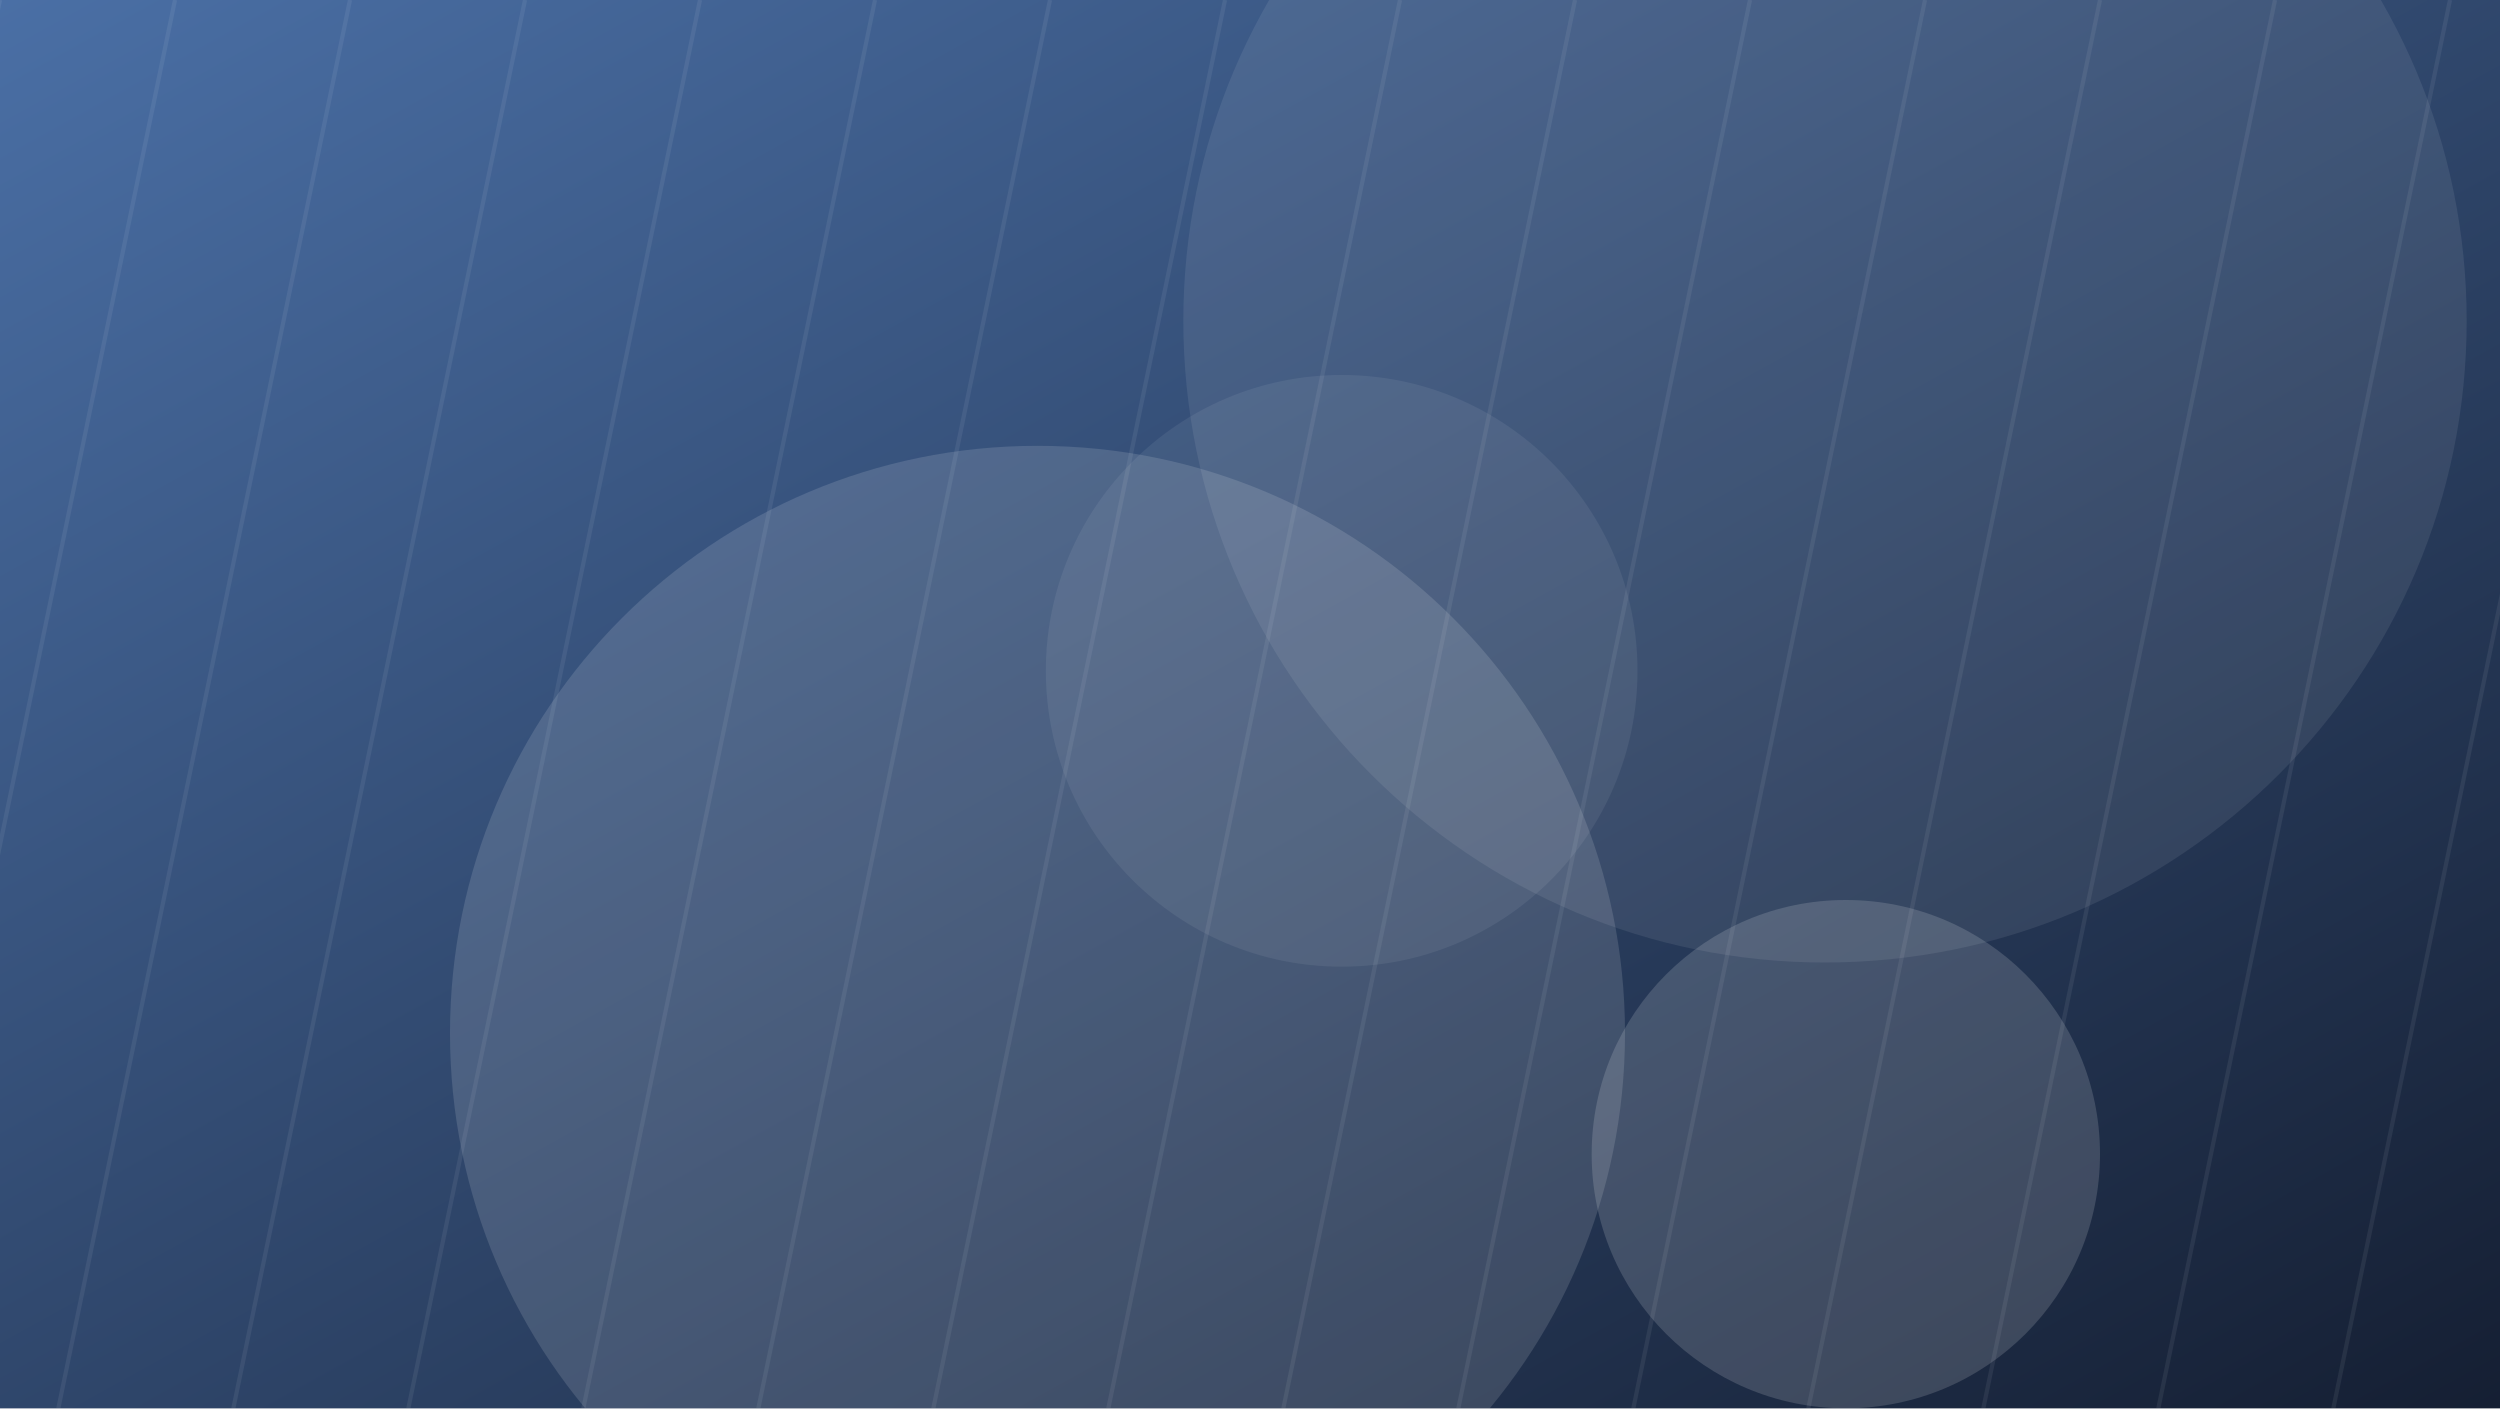
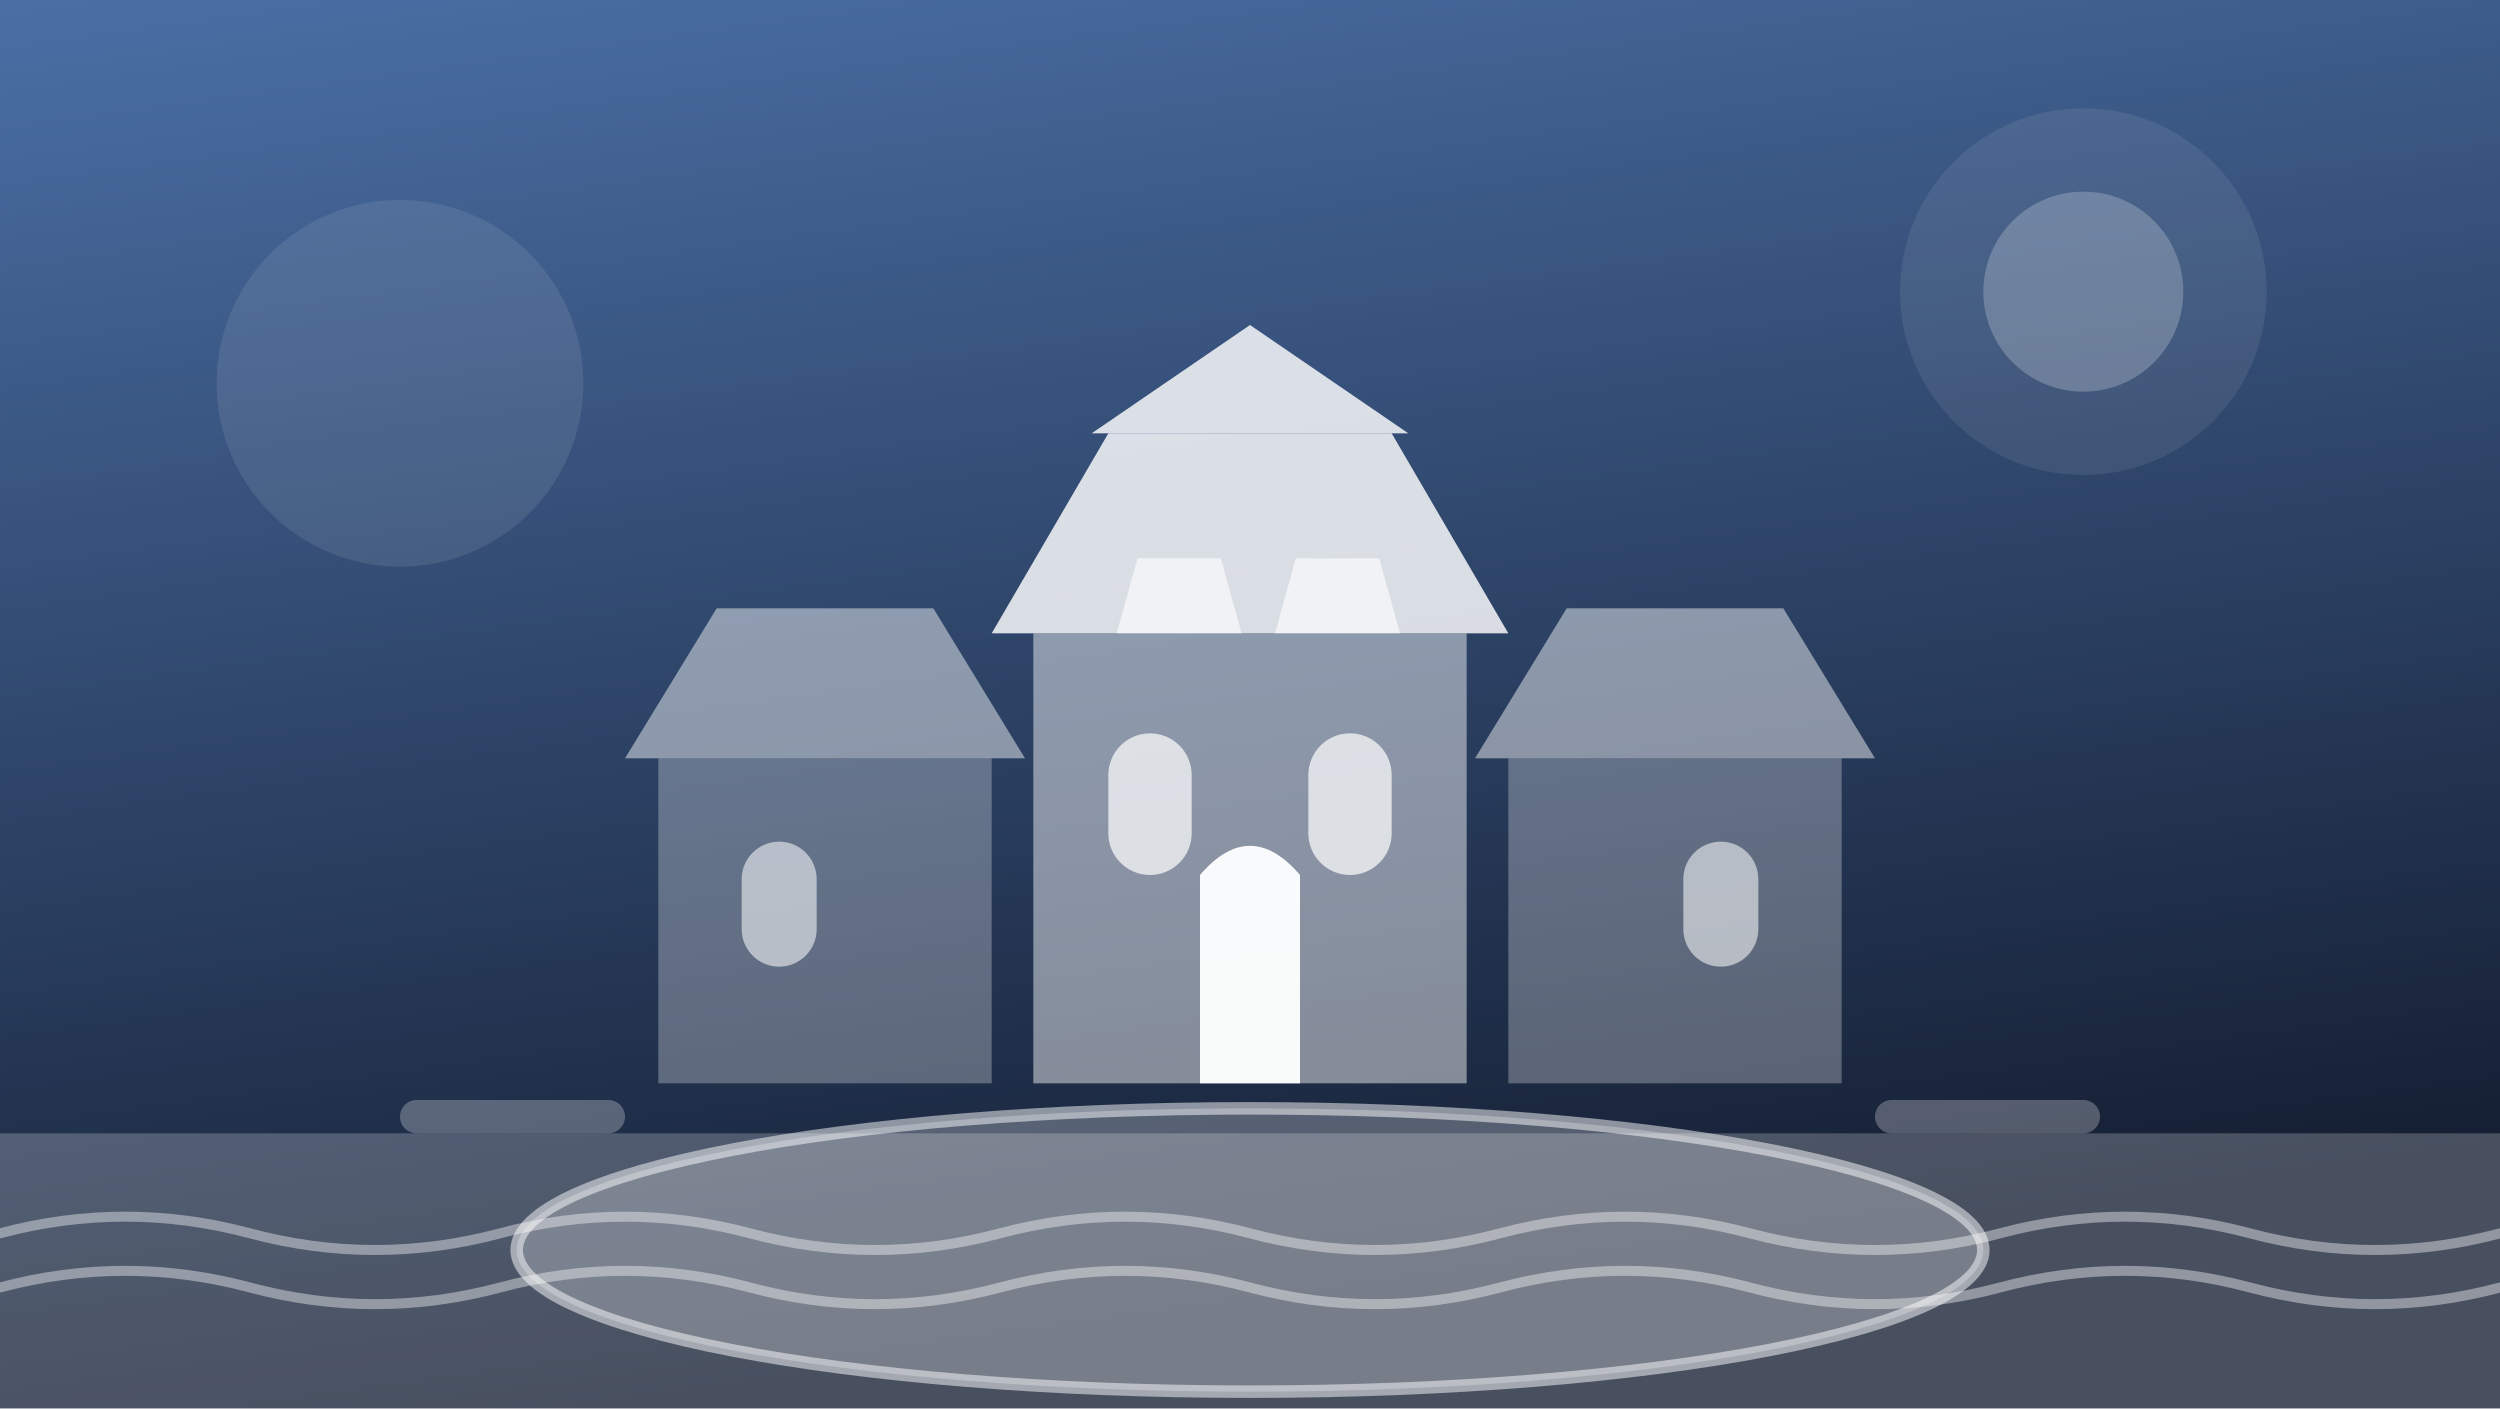
<svg xmlns="http://www.w3.org/2000/svg" viewBox="0 0 600 338" width="600" height="338" role="img" aria-hidden="true">
  <defs>
-     <linearGradient id="g" x1="0" y1="0" x2="1" y2="1">
+     <linearGradient id="bg" x1="0" y1="0" x2=".25" y2="1">
      <stop offset="0" stop-color="#4a6fa5" />
      <stop offset="1" stop-color="#151f33" />
    </linearGradient>
-     <clipPath id="c">
+     <clipPath id="cp">
      <rect width="600" height="338" />
    </clipPath>
  </defs>
-   <g clip-path="url(#c)">
-     <rect width="600" height="338" fill="url(#g)" />
-     <line x1="0" y1="0" x2="-70" y2="338" stroke="#fff" stroke-opacity=".07" stroke-width="1" />
-     <line x1="42" y1="0" x2="-28" y2="338" stroke="#fff" stroke-opacity=".07" stroke-width="1" />
-     <line x1="84" y1="0" x2="14" y2="338" stroke="#fff" stroke-opacity=".07" stroke-width="1" />
-     <line x1="126" y1="0" x2="56" y2="338" stroke="#fff" stroke-opacity=".07" stroke-width="1" />
-     <line x1="168" y1="0" x2="98" y2="338" stroke="#fff" stroke-opacity=".07" stroke-width="1" />
-     <line x1="210" y1="0" x2="140" y2="338" stroke="#fff" stroke-opacity=".07" stroke-width="1" />
-     <line x1="252" y1="0" x2="182" y2="338" stroke="#fff" stroke-opacity=".07" stroke-width="1" />
-     <line x1="294" y1="0" x2="224" y2="338" stroke="#fff" stroke-opacity=".07" stroke-width="1" />
-     <line x1="336" y1="0" x2="266" y2="338" stroke="#fff" stroke-opacity=".07" stroke-width="1" />
-     <line x1="378" y1="0" x2="308" y2="338" stroke="#fff" stroke-opacity=".07" stroke-width="1" />
-     <line x1="420" y1="0" x2="350" y2="338" stroke="#fff" stroke-opacity=".07" stroke-width="1" />
-     <line x1="462" y1="0" x2="392" y2="338" stroke="#fff" stroke-opacity=".07" stroke-width="1" />
-     <line x1="504" y1="0" x2="434" y2="338" stroke="#fff" stroke-opacity=".07" stroke-width="1" />
-     <line x1="546" y1="0" x2="476" y2="338" stroke="#fff" stroke-opacity=".07" stroke-width="1" />
-     <line x1="588" y1="0" x2="518" y2="338" stroke="#fff" stroke-opacity=".07" stroke-width="1" />
-     <line x1="630" y1="0" x2="560" y2="338" stroke="#fff" stroke-opacity=".07" stroke-width="1" />
-     <line x1="672" y1="0" x2="602" y2="338" stroke="#fff" stroke-opacity=".07" stroke-width="1" />
-     <line x1="714" y1="0" x2="644" y2="338" stroke="#fff" stroke-opacity=".07" stroke-width="1" />
-     <line x1="756" y1="0" x2="686" y2="338" stroke="#fff" stroke-opacity=".07" stroke-width="1" />
-     <circle cx="438" cy="77" r="154" fill="#fff" opacity="0.08" />
-     <circle cx="322" cy="161" r="71" fill="#fff" opacity="0.07" />
-     <circle cx="443" cy="277" r="61" fill="#fff" opacity="0.15" />
-     <circle cx="249" cy="248" r="141" fill="#fff" opacity="0.13" />
+   <g clip-path="url(#cp)">
+     <rect width="600" height="338" fill="url(#bg)" />
+     <circle cx="500" cy="70" r="24" fill="#fff" fill-opacity=".22" />
+     <circle cx="500" cy="70" r="44" fill="#fff" fill-opacity=".08" />
+     <circle cx="96" cy="92" r="44" fill="#fff" fill-opacity=".09" />
+     <rect x="158" y="182" width="80" height="78" rx="0" fill="#fff" fill-opacity=".28" />
+     <rect x="362" y="182" width="80" height="78" rx="0" fill="#fff" fill-opacity=".28" />
+     <path d="M150 182 L172 146 L224 146 L246 182 Z" fill="#fff" fill-opacity=".46" />
+     <path d="M354 182 L376 146 L428 146 L450 182 Z" fill="#fff" fill-opacity=".46" />
+     <rect x="248" y="152" width="104" height="108" rx="0" fill="#fff" fill-opacity=".46" />
+     <path d="M238 152 L266 104 L334 104 L362 152 Z" fill="#fff" fill-opacity=".82" />
+     <path d="M262 104 L300 78 L338 104 Z" fill="#fff" fill-opacity=".82" />
+     <path d="M268 152 L273 134 L293 134 L298 152 Z" fill="#fff" fill-opacity=".62" />
+     <path d="M306 152 L311 134 L331 134 L336 152 Z" fill="#fff" fill-opacity=".62" />
+     <rect x="266" y="176" width="20" height="34" rx="10" fill="#fff" fill-opacity=".7" />
+     <rect x="314" y="176" width="20" height="34" rx="10" fill="#fff" fill-opacity=".7" />
+     <path d="M288 260 L288 210 q12 -14 24 0 L312 260 Z" fill="#fff" fill-opacity=".95" />
+     <rect x="178" y="202" width="18" height="30" rx="9" fill="#fff" fill-opacity=".55" />
+     <rect x="404" y="202" width="18" height="30" rx="9" fill="#fff" fill-opacity=".55" />
+     <rect x="0" y="272" width="600" height="66" rx="0" fill="#fff" fill-opacity=".22" />
+     <ellipse cx="300" cy="300" rx="176" ry="34" fill="#fff" fill-opacity=".26" />
+     <ellipse cx="300" cy="300" rx="176" ry="34" fill="none" stroke="#fff" stroke-opacity=".5" stroke-width="3" />
+     <path d="M0 296 q30 -8 60 0 t60 0 t60 0 t60 0 t60 0 t60 0 t60 0 t60 0 t60 0 t60 0" stroke="#fff" stroke-opacity=".4" stroke-width="2.4" fill="none" stroke-linecap="round" />
+     <path d="M0 309 q30 -8 60 0 t60 0 t60 0 t60 0 t60 0 t60 0 t60 0 t60 0 t60 0 t60 0" stroke="#fff" stroke-opacity=".4" stroke-width="2.4" fill="none" stroke-linecap="round" />
+     <rect x="96" y="264" width="54" height="8" rx="4" fill="#fff" fill-opacity=".26" />
+     <rect x="450" y="264" width="54" height="8" rx="4" fill="#fff" fill-opacity=".26" />
  </g>
</svg>
